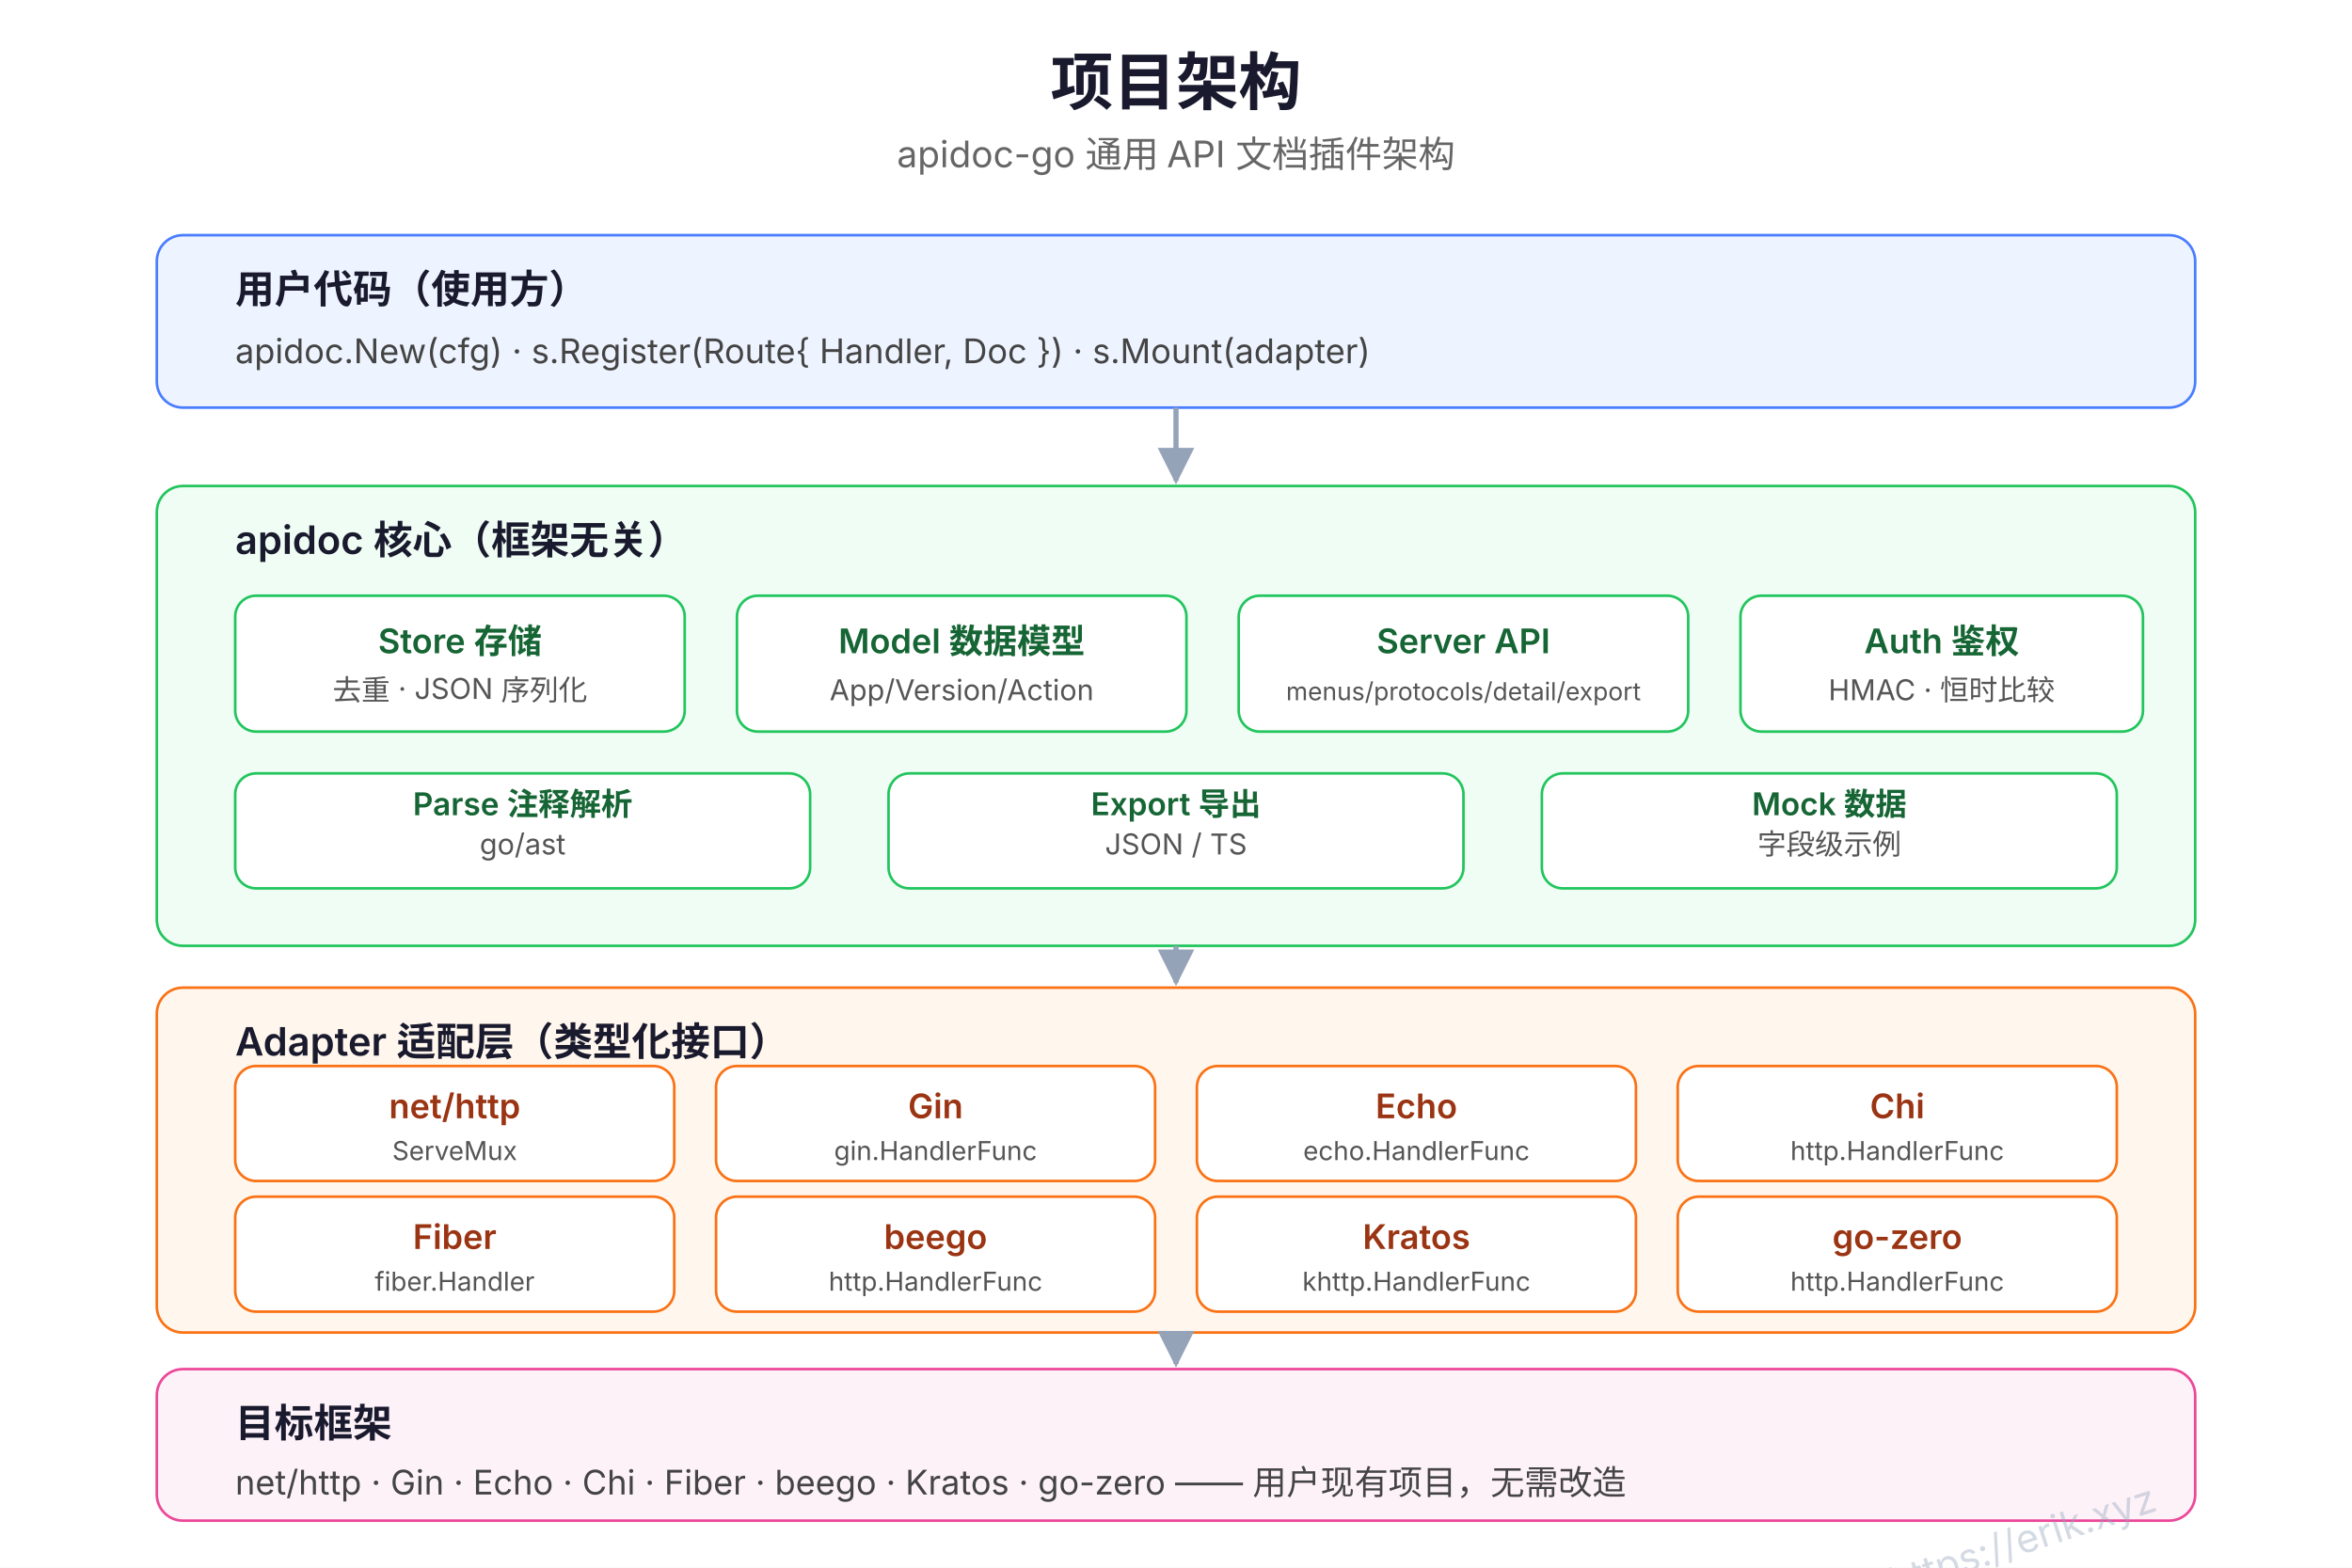
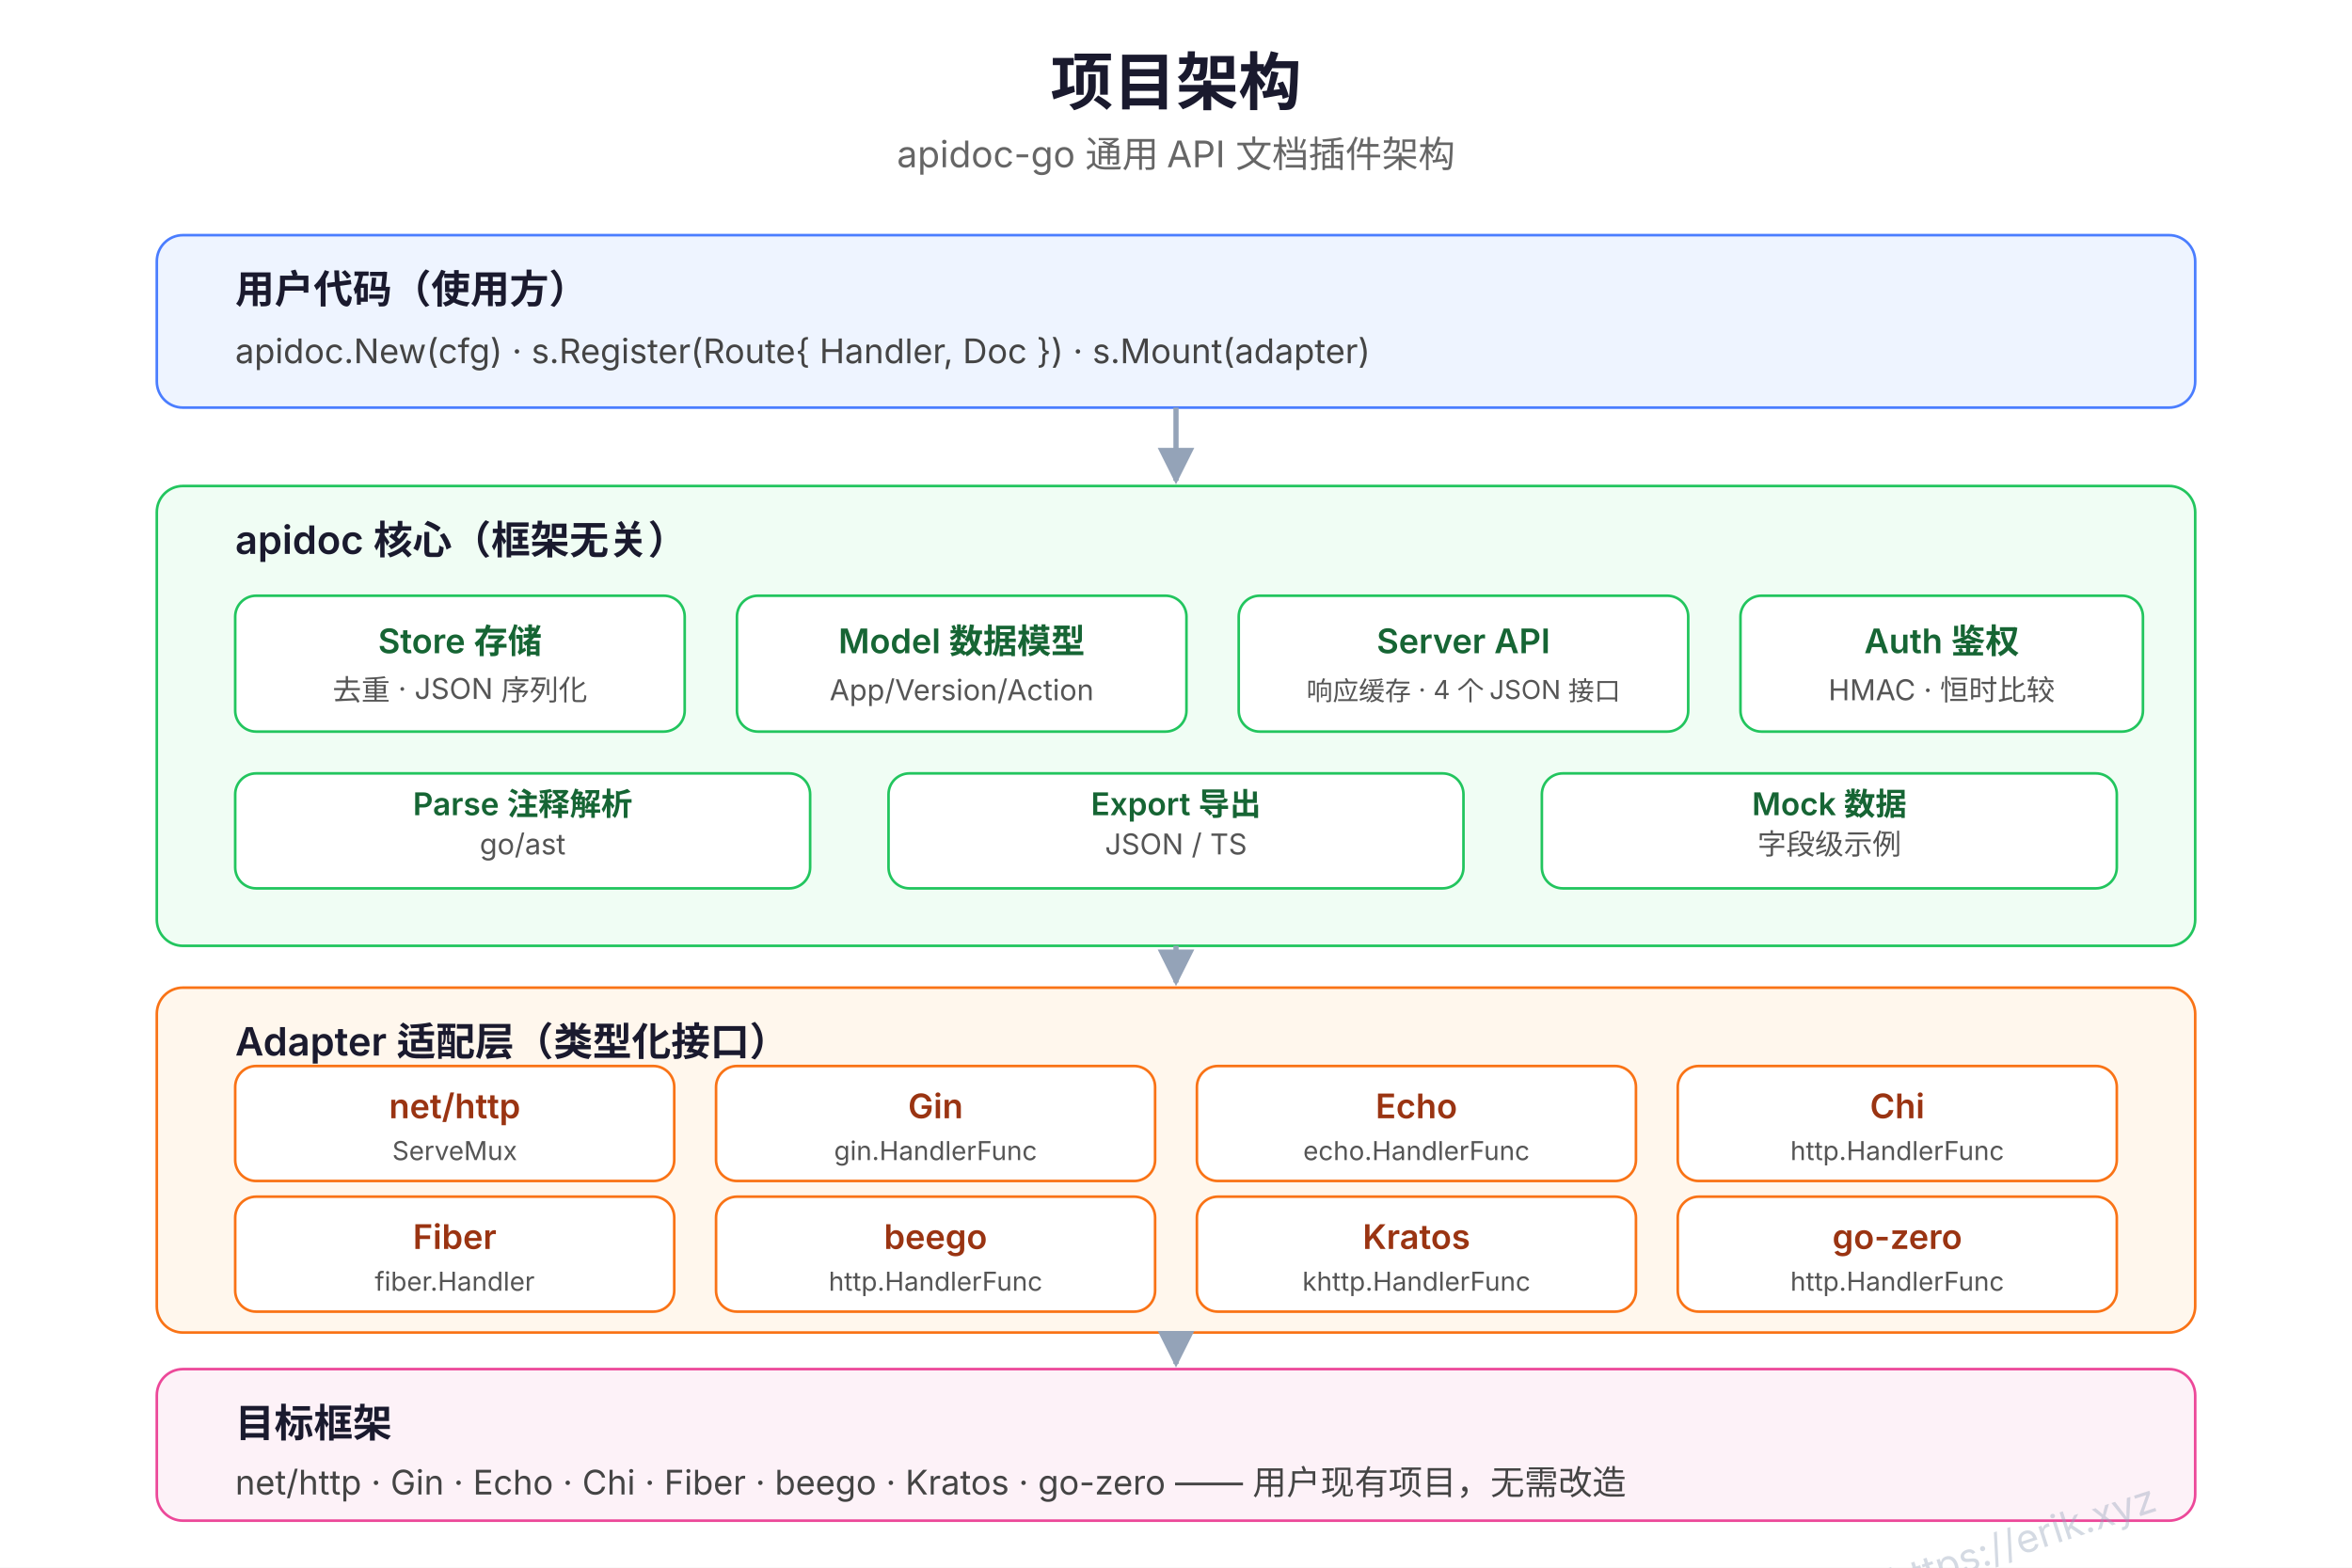
<svg xmlns="http://www.w3.org/2000/svg" viewBox="0 0 900 600" font-family="system-ui, -apple-system, 'Segoe UI', 'PingFang SC', sans-serif">
  <rect width="900" height="600" fill="#ffffff" />
  <text x="450" y="40" text-anchor="middle" font-size="24" font-weight="700" fill="#1a1a2e">项目架构</text>
  <text x="450" y="64" text-anchor="middle" font-size="14" fill="#666">apidoc-go 通用 API 文档插件架构</text>
  <defs>
    <marker id="arrow" viewBox="0 0 10 10" refX="9" refY="5" markerWidth="7" markerHeight="7" orient="auto-start-reverse">
      <path d="M 0 0 L 10 5 L 0 10 z" fill="#94a3b8" />
    </marker>
  </defs>
  <rect x="60" y="90" width="780" height="66" rx="10" fill="#eef4ff" stroke="#4a7dff" />
  <text x="90" y="116" font-size="15" font-weight="600" fill="#1a1a2e">用户代码（使用方）</text>
  <text x="90" y="139" font-size="13" fill="#444">apidoc.New(cfg) · s.Register(Route{ Handler, Doc }) · s.Mount(adapter)</text>
  <rect x="60" y="186" width="780" height="176" rx="10" fill="#f0fdf4" stroke="#22c55e" />
  <text x="90" y="212" font-size="15" font-weight="600" fill="#1a1a2e">apidoc 核心（框架无关）</text>
  <rect x="90" y="228" width="172" height="52" rx="8" fill="#ffffff" stroke="#22c55e" />
  <text x="176" y="250" text-anchor="middle" font-size="13" font-weight="600" fill="#166534">Store 存储</text>
  <text x="176" y="268" text-anchor="middle" font-size="11" fill="#555">去重 · JSON 序列化</text>
  <rect x="282" y="228" width="172" height="52" rx="8" fill="#ffffff" stroke="#22c55e" />
  <text x="368" y="250" text-anchor="middle" font-size="13" font-weight="600" fill="#166534">Model 数据模型</text>
  <text x="368" y="268" text-anchor="middle" font-size="11" fill="#555">App/Version/Action</text>
  <rect x="474" y="228" width="172" height="52" rx="8" fill="#ffffff" stroke="#22c55e" />
  <text x="560" y="250" text-anchor="middle" font-size="13" font-weight="600" fill="#166534">Server API</text>
-   <text x="560" y="268" text-anchor="middle" font-size="9.5" fill="#555">menus/protocols/detail/export</text>
+   <text x="560" y="268" text-anchor="middle" font-size="10" fill="#555">响应缓存 · 4 个 JSON 接口</text>
  <rect x="666" y="228" width="154" height="52" rx="8" fill="#ffffff" stroke="#22c55e" />
  <text x="743" y="250" text-anchor="middle" font-size="13" font-weight="600" fill="#166534">Auth 鉴权</text>
  <text x="743" y="268" text-anchor="middle" font-size="11" fill="#555">HMAC · 恒时比较</text>
  <rect x="90" y="296" width="220" height="44" rx="8" fill="#ffffff" stroke="#22c55e" />
  <text x="200" y="312" text-anchor="middle" font-size="12" font-weight="600" fill="#166534">Parse 注释解析</text>
  <text x="200" y="327" text-anchor="middle" font-size="11" fill="#555">go/ast</text>
  <rect x="340" y="296" width="220" height="44" rx="8" fill="#ffffff" stroke="#22c55e" />
  <text x="450" y="312" text-anchor="middle" font-size="12" font-weight="600" fill="#166534">Export 导出</text>
  <text x="450" y="327" text-anchor="middle" font-size="11" fill="#555">JSON / TS</text>
  <rect x="590" y="296" width="220" height="44" rx="8" fill="#ffffff" stroke="#22c55e" />
  <text x="700" y="312" text-anchor="middle" font-size="12" font-weight="600" fill="#166534">Mock 数据</text>
  <text x="700" y="327" text-anchor="middle" font-size="11" fill="#555">字段级示例</text>
  <rect x="60" y="378" width="780" height="132" rx="10" fill="#fff7ed" stroke="#f97316" />
  <text x="90" y="404" font-size="15" font-weight="600" fill="#1a1a2e">Adapter 适配层（类型化接口）</text>
  <rect x="90" y="408" width="168" height="44" rx="8" fill="#ffffff" stroke="#f97316" />
  <text x="174" y="428" text-anchor="middle" font-size="13" font-weight="600" fill="#9a3412">net/http</text>
  <text x="174" y="444" text-anchor="middle" font-size="10" fill="#555">ServeMux</text>
  <rect x="274" y="408" width="168" height="44" rx="8" fill="#ffffff" stroke="#f97316" />
  <text x="358" y="428" text-anchor="middle" font-size="13" font-weight="600" fill="#9a3412">Gin</text>
  <text x="358" y="444" text-anchor="middle" font-size="10" fill="#555">gin.HandlerFunc</text>
  <rect x="458" y="408" width="168" height="44" rx="8" fill="#ffffff" stroke="#f97316" />
  <text x="542" y="428" text-anchor="middle" font-size="13" font-weight="600" fill="#9a3412">Echo</text>
  <text x="542" y="444" text-anchor="middle" font-size="10" fill="#555">echo.HandlerFunc</text>
  <rect x="642" y="408" width="168" height="44" rx="8" fill="#ffffff" stroke="#f97316" />
  <text x="726" y="428" text-anchor="middle" font-size="13" font-weight="600" fill="#9a3412">Chi</text>
  <text x="726" y="444" text-anchor="middle" font-size="10" fill="#555">http.HandlerFunc</text>
  <rect x="90" y="458" width="168" height="44" rx="8" fill="#ffffff" stroke="#f97316" />
  <text x="174" y="478" text-anchor="middle" font-size="13" font-weight="600" fill="#9a3412">Fiber</text>
  <text x="174" y="494" text-anchor="middle" font-size="10" fill="#555">fiber.Handler</text>
  <rect x="274" y="458" width="168" height="44" rx="8" fill="#ffffff" stroke="#f97316" />
  <text x="358" y="478" text-anchor="middle" font-size="13" font-weight="600" fill="#9a3412">beego</text>
  <text x="358" y="494" text-anchor="middle" font-size="10" fill="#555">http.HandlerFunc</text>
  <rect x="458" y="458" width="168" height="44" rx="8" fill="#ffffff" stroke="#f97316" />
  <text x="542" y="478" text-anchor="middle" font-size="13" font-weight="600" fill="#9a3412">Kratos</text>
  <text x="542" y="494" text-anchor="middle" font-size="10" fill="#555">khttp.HandlerFunc</text>
  <rect x="642" y="458" width="168" height="44" rx="8" fill="#ffffff" stroke="#f97316" />
  <text x="726" y="478" text-anchor="middle" font-size="13" font-weight="600" fill="#9a3412">go-zero</text>
  <text x="726" y="494" text-anchor="middle" font-size="10" fill="#555">http.HandlerFunc</text>
  <rect x="60" y="524" width="780" height="58" rx="10" fill="#fdf2f8" stroke="#ec4899" />
  <text x="90" y="550" font-size="15" font-weight="600" fill="#1a1a2e">目标框架</text>
  <text x="90" y="572" font-size="13" fill="#444">net/http · Gin · Echo · Chi · Fiber · beego · Kratos · go-zero —— 用户现有项目，无需改造</text>
  <line x1="450" y1="156" x2="450" y2="184" stroke="#94a3b8" stroke-width="2" marker-end="url(#arrow)" />
  <line x1="450" y1="362" x2="450" y2="376" stroke="#94a3b8" stroke-width="2" marker-end="url(#arrow)" />
  <line x1="450" y1="510" x2="450" y2="522" stroke="#94a3b8" stroke-width="2" marker-end="url(#arrow)" />
  <g opacity="0.4">
    <text x="826" y="578" font-size="15" fill="#94a3b8" text-anchor="end" transform="rotate(-18 826 578)">https://erik.xyz</text>
  </g>
</svg>
